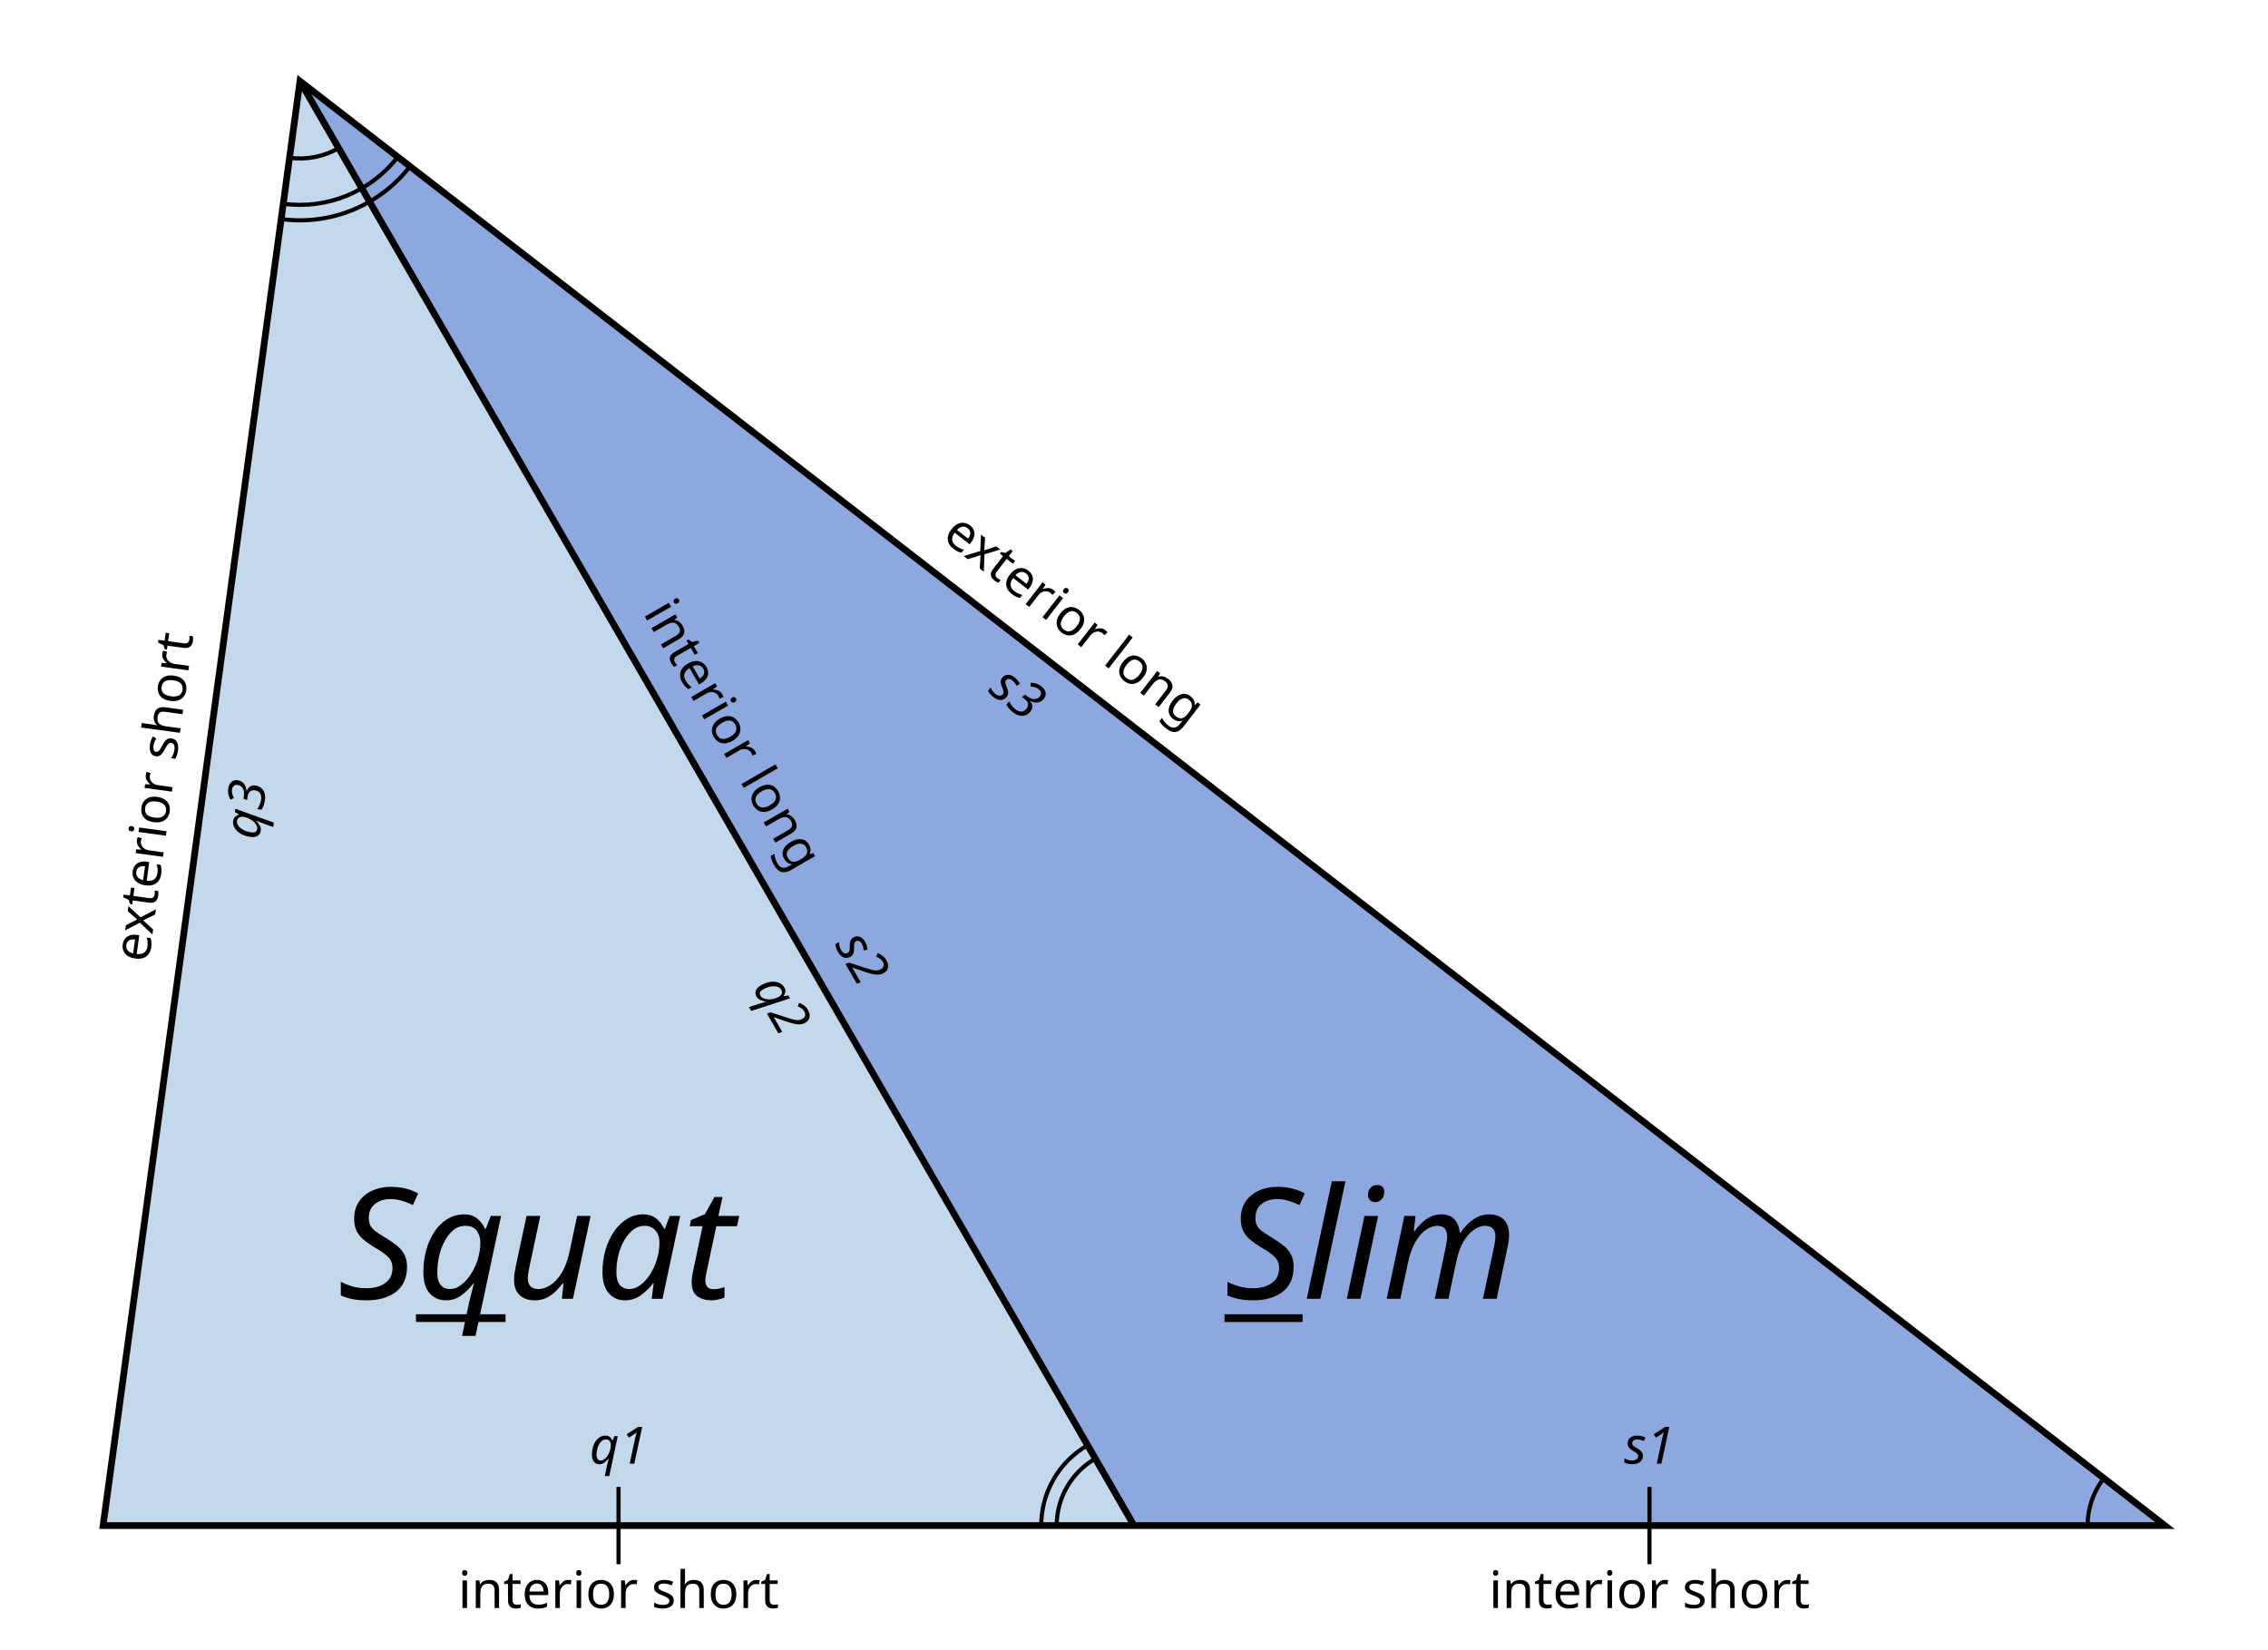
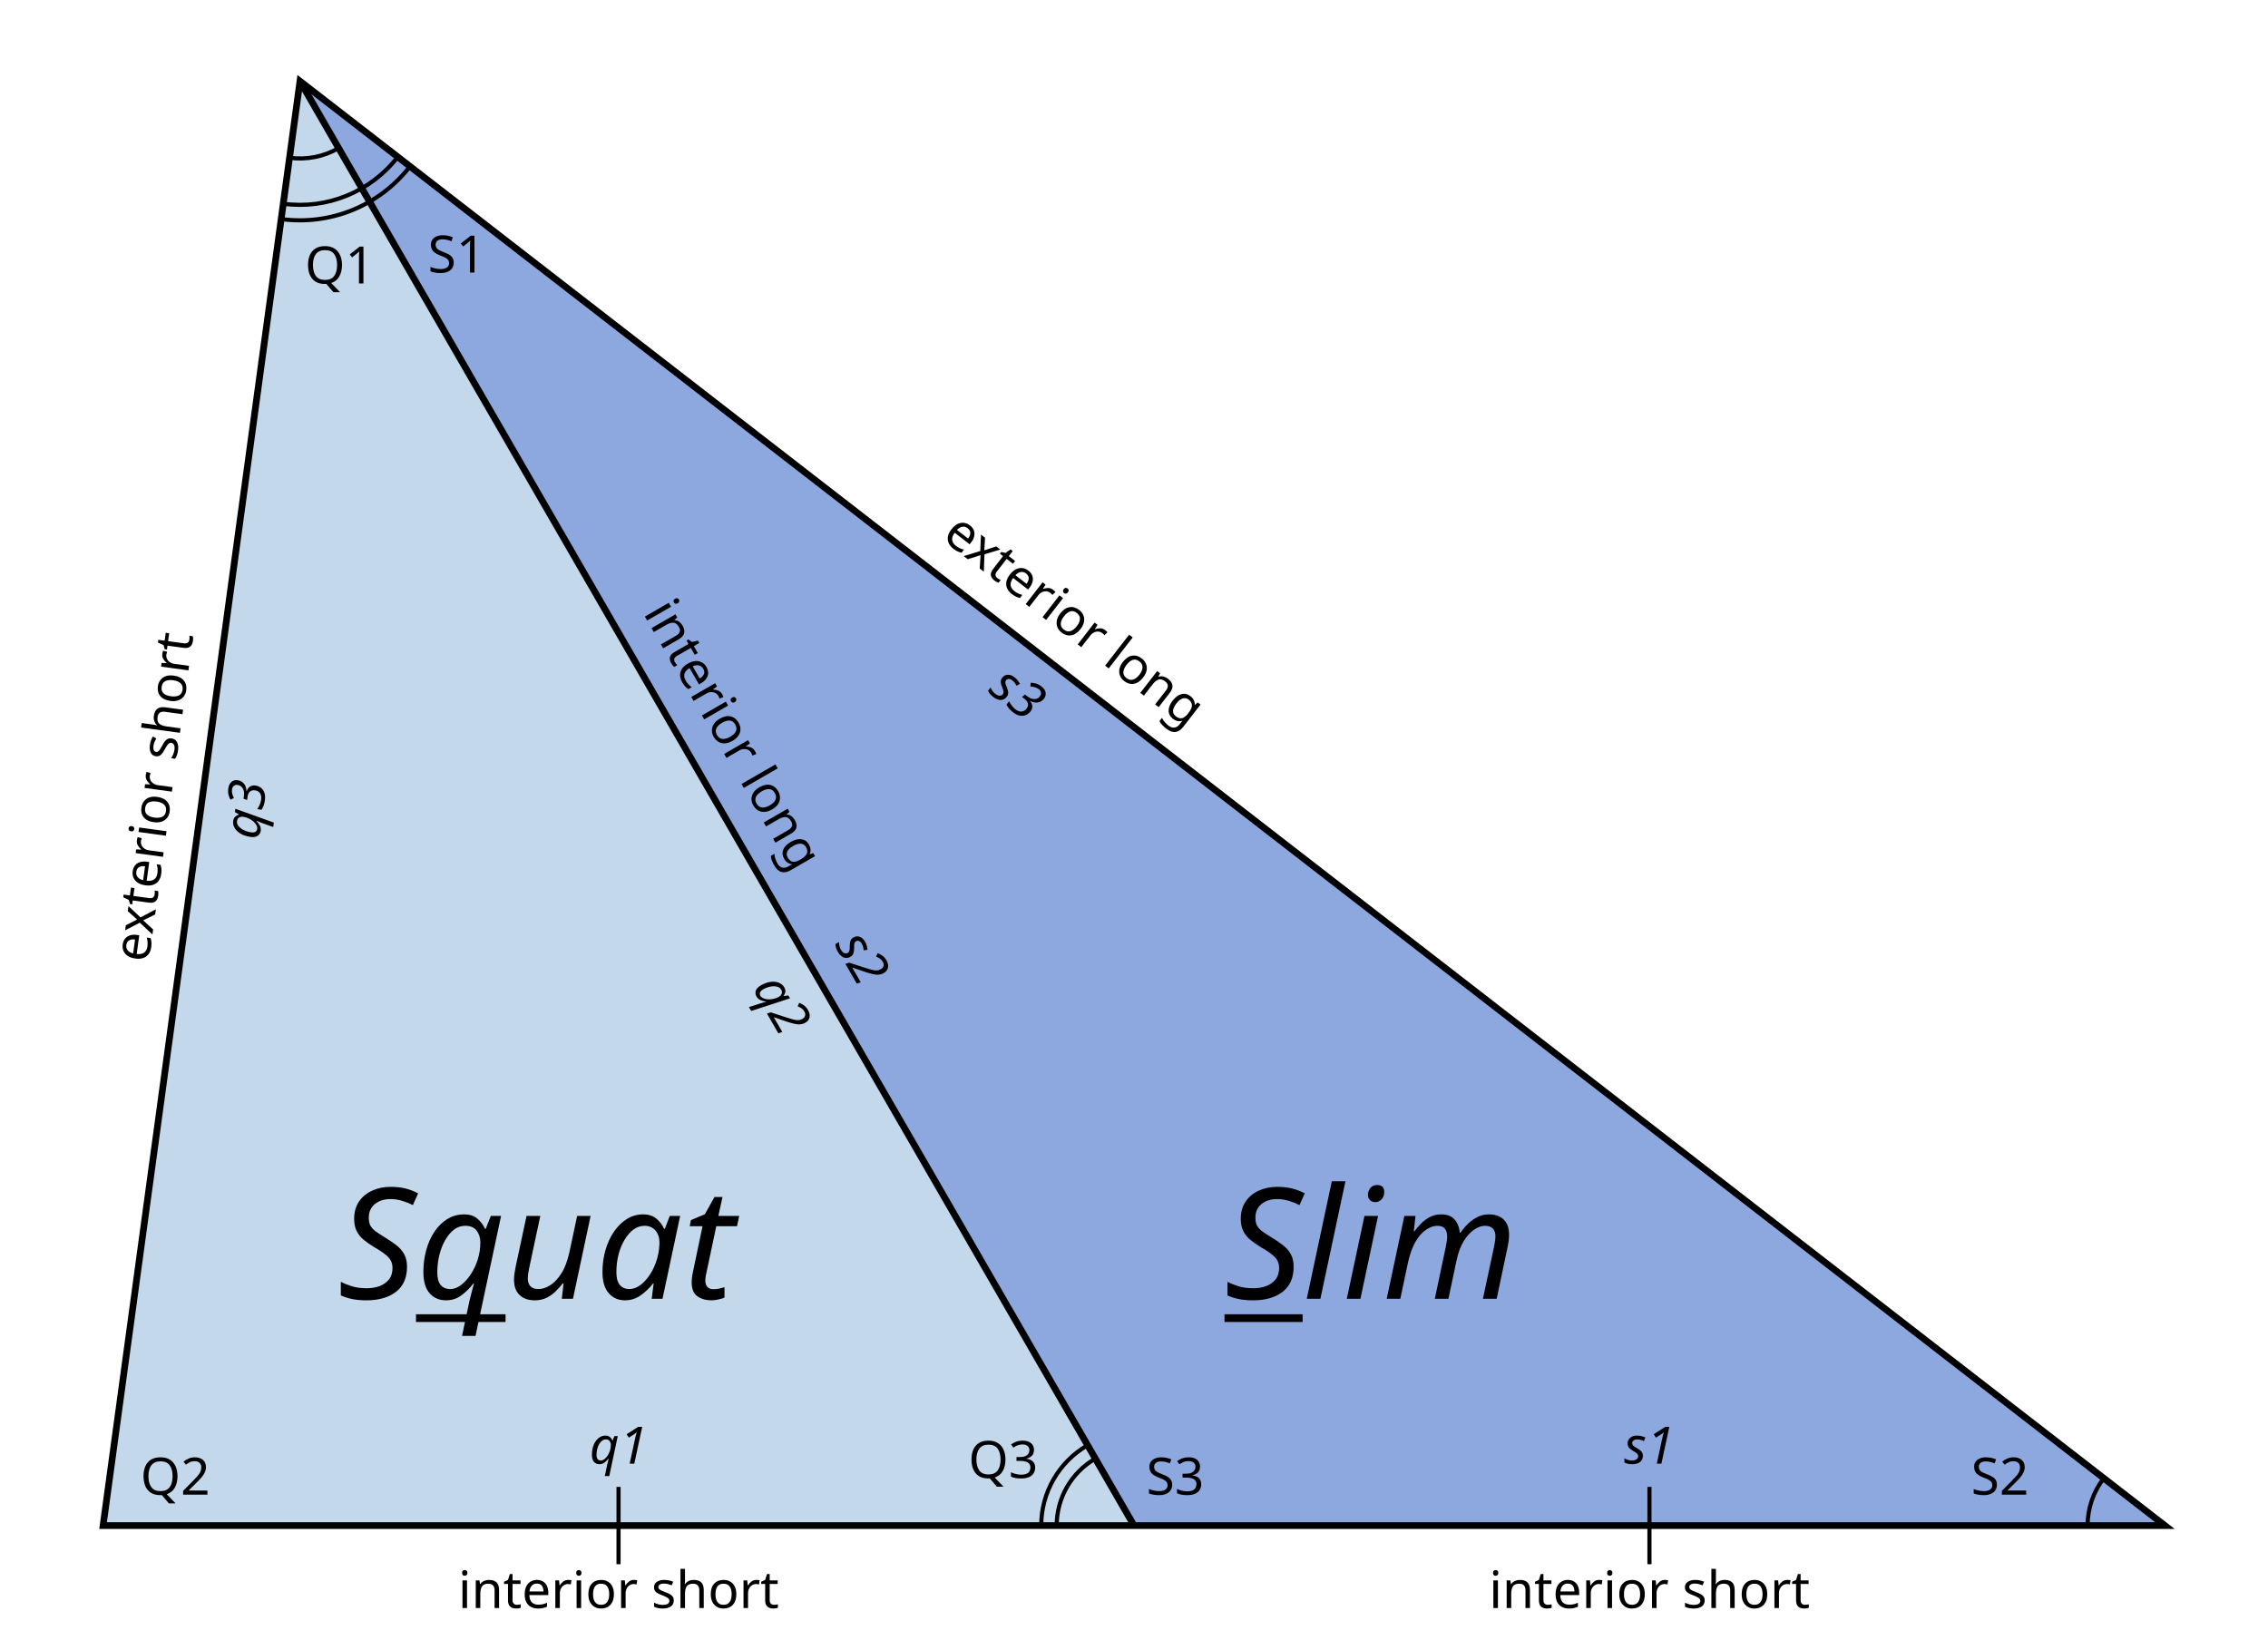
<svg xmlns="http://www.w3.org/2000/svg" style="" height="352.0" width="484.0" version="1.1">
  <polygon fill-opacity="0.7" style="" stroke-width="0px" fill="#acc8e4" points="242.0,325.6 64.016,17.323 22.0,325.6" />
  <polygon fill-opacity="0.7" style="" stroke-width="0px" fill="#5c84d0" points="242.0,325.6 64.016,17.323 462.0,325.6" />
  <polygon stroke="black" stroke-width="1.43px" points="64.016,17.323 462.0,325.6 22.0,325.6" style="" fill-opacity="0" />
  <line y1="17.323" stroke="black" stroke-width="1.43px" fill-opacity="0" x2="242.0" x1="64.016" y2="325.6" style="" />
  <path stroke="black" stroke-width="0.88px" style="" d="M 352.0 317.35 L 352.0 333.85" />
  <path stroke="black" stroke-width="0.88px" style="" d="M 132.0 317.35 L 132.0 333.85" />
  <path d="M 448.956 315.496 A 16.5,16.5 0 0,0 445.5,325.6" stroke="black" stroke-width="0.88px" style="" fill-opacity="0" />
  <path d="M 72.266 31.613 A 16.5,16.5 0 0,1 61.788,33.672" stroke="black" stroke-width="0.88px" style="" fill-opacity="0" />
  <path d="M 84.887 33.49 A 26.4,26.4 0 0,1 60.451,43.481 M 60.005 46.751 A 29.7,29.7 0 0,0 87.496,35.511" stroke="black" stroke-width="0.88px" style="" fill-opacity="0" />
  <path d="M 233.75 311.311 A 16.5,16.5 0 0,0 225.5,325.6 M 222.2 325.6 A 19.8,19.8 0 0,1 232.1,308.453" stroke="black" stroke-width="0.88px" style="" fill-opacity="0" />
  <text font-size="11.0" transform="rotate(-82.23876 43.00813,171.4616)" text-anchor="middle" style="" y="164.862" x="43.008" font-family="verdana">exterior short</text>
-   <text font-size="11.0" transform="rotate(-82.23876 43.00813,171.4616)" text-anchor="middle" style="" y="184.662" x="43.008" font-family="verdana" font-style="oblique">q3</text>
+   <text font-size="11.0" transform="rotate(-82.23876 43.00813,171.4616)" text-anchor="middle" style="" y="184.662" x="43.008" font-family="verdana" font-style="italic">q3</text>
  <text font-size="11.0" transform="rotate(37.76124 263.0081,171.4616)" text-anchor="middle" style="" y="164.862" x="212.408" font-family="verdana">exterior long</text>
-   <text font-size="11.0" transform="rotate(37.76124 263.0081,171.4616)" text-anchor="middle" style="" y="184.662" x="212.408" font-family="verdana" font-style="oblique">s3</text>
+   <text font-size="11.0" transform="rotate(37.76124 263.0081,171.4616)" text-anchor="middle" style="" y="184.662" x="212.408" font-family="verdana" font-style="italic">s3</text>
  <text font-size="11.0" transform="rotate(60 153.0081,171.4616)" text-anchor="middle" style="" y="164.862" x="142.008" font-family="verdana">interior long</text>
-   <text font-size="11.0" transform="rotate(60 153.0081,171.4616)" text-anchor="middle" style="" y="184.662" x="197.008" font-family="verdana" font-style="oblique">q2</text>
-   <text font-size="11.0" transform="rotate(60 153.0081,171.4616)" text-anchor="middle" style="" y="164.862" x="197.008" font-family="verdana" font-style="oblique">s2</text>
+   <text font-size="11.0" transform="rotate(60 153.0081,171.4616)" text-anchor="middle" style="" y="184.662" x="197.008" font-family="verdana" font-style="italic">q2</text>
+   <text font-size="11.0" transform="rotate(60 153.0081,171.4616)" text-anchor="middle" style="" y="164.862" x="197.008" font-family="verdana" font-style="italic">s2</text>
  <text font-size="11.0" style="" y="343.2" x="352.0" font-family="verdana" transform="rotate(0 352.0,325.6)" text-anchor="middle">interior short</text>
  <text font-size="11.0" style="" y="343.2" x="132.0" font-family="verdana" transform="rotate(0 132.0,325.6)" text-anchor="middle">interior short</text>
-   <text font-size="11.0" transform="rotate(0 132.0,325.6)" text-anchor="middle" style="" y="312.4" x="132.0" font-family="verdana" font-style="oblique">q1</text>
-   <text font-size="11.0" transform="rotate(0 352.0,325.6)" text-anchor="middle" style="" y="312.4" x="352.0" font-family="verdana" font-style="oblique">s1</text>
-   <text font-size="33.0" transform="rotate(0 132.0,325.6)" text-anchor="middle" style="" y="277.2" x="114.4" font-family="verdana" font-style="oblique">S<tspan text-decoration="underline">q</tspan>uat</text>
-   <text font-size="33.0" transform="rotate(0 352.0,325.6)" text-anchor="middle" style="" y="277.2" x="292.6" font-family="verdana" font-style="oblique">
+   <text font-size="11.0" transform="rotate(0 132.0,325.6)" text-anchor="middle" style="" y="312.4" x="132.0" font-family="verdana" font-style="italic">q1</text>
+   <text font-size="11.0" transform="rotate(0 352.0,325.6)" text-anchor="middle" style="" y="312.4" x="352.0" font-family="verdana" font-style="italic">s1</text>
+   <text font-size="11.0" style="" text-anchor="middle" y="60.497" x="72.502" font-family="verdana">Q1</text>
+   <text font-size="11.0" style="" text-anchor="middle" y="319.0" x="37.4" font-family="verdana">Q2</text>
+   <text font-size="11.0" style="" text-anchor="middle" y="58.171" x="97.473" font-family="verdana">S1</text>
+   <text font-size="11.0" style="" text-anchor="middle" y="315.442" x="214.091" font-family="verdana">Q3</text>
+   <text font-size="11.0" style="" text-anchor="middle" y="319.0" x="426.8" font-family="verdana">S2</text>
+   <text font-size="11.0" style="" text-anchor="middle" y="319.0" x="250.8" font-family="verdana">S3</text>
+   <text font-size="33.0" transform="rotate(0 132.0,325.6)" text-anchor="middle" style="" y="277.2" x="114.4" font-family="verdana" font-style="italic">S<tspan text-decoration="underline">q</tspan>uat</text>
+   <text font-size="33.0" transform="rotate(0 352.0,325.6)" text-anchor="middle" style="" y="277.2" x="292.6" font-family="verdana" font-style="italic">
    <tspan text-decoration="underline">S</tspan>lim</text>
</svg>
